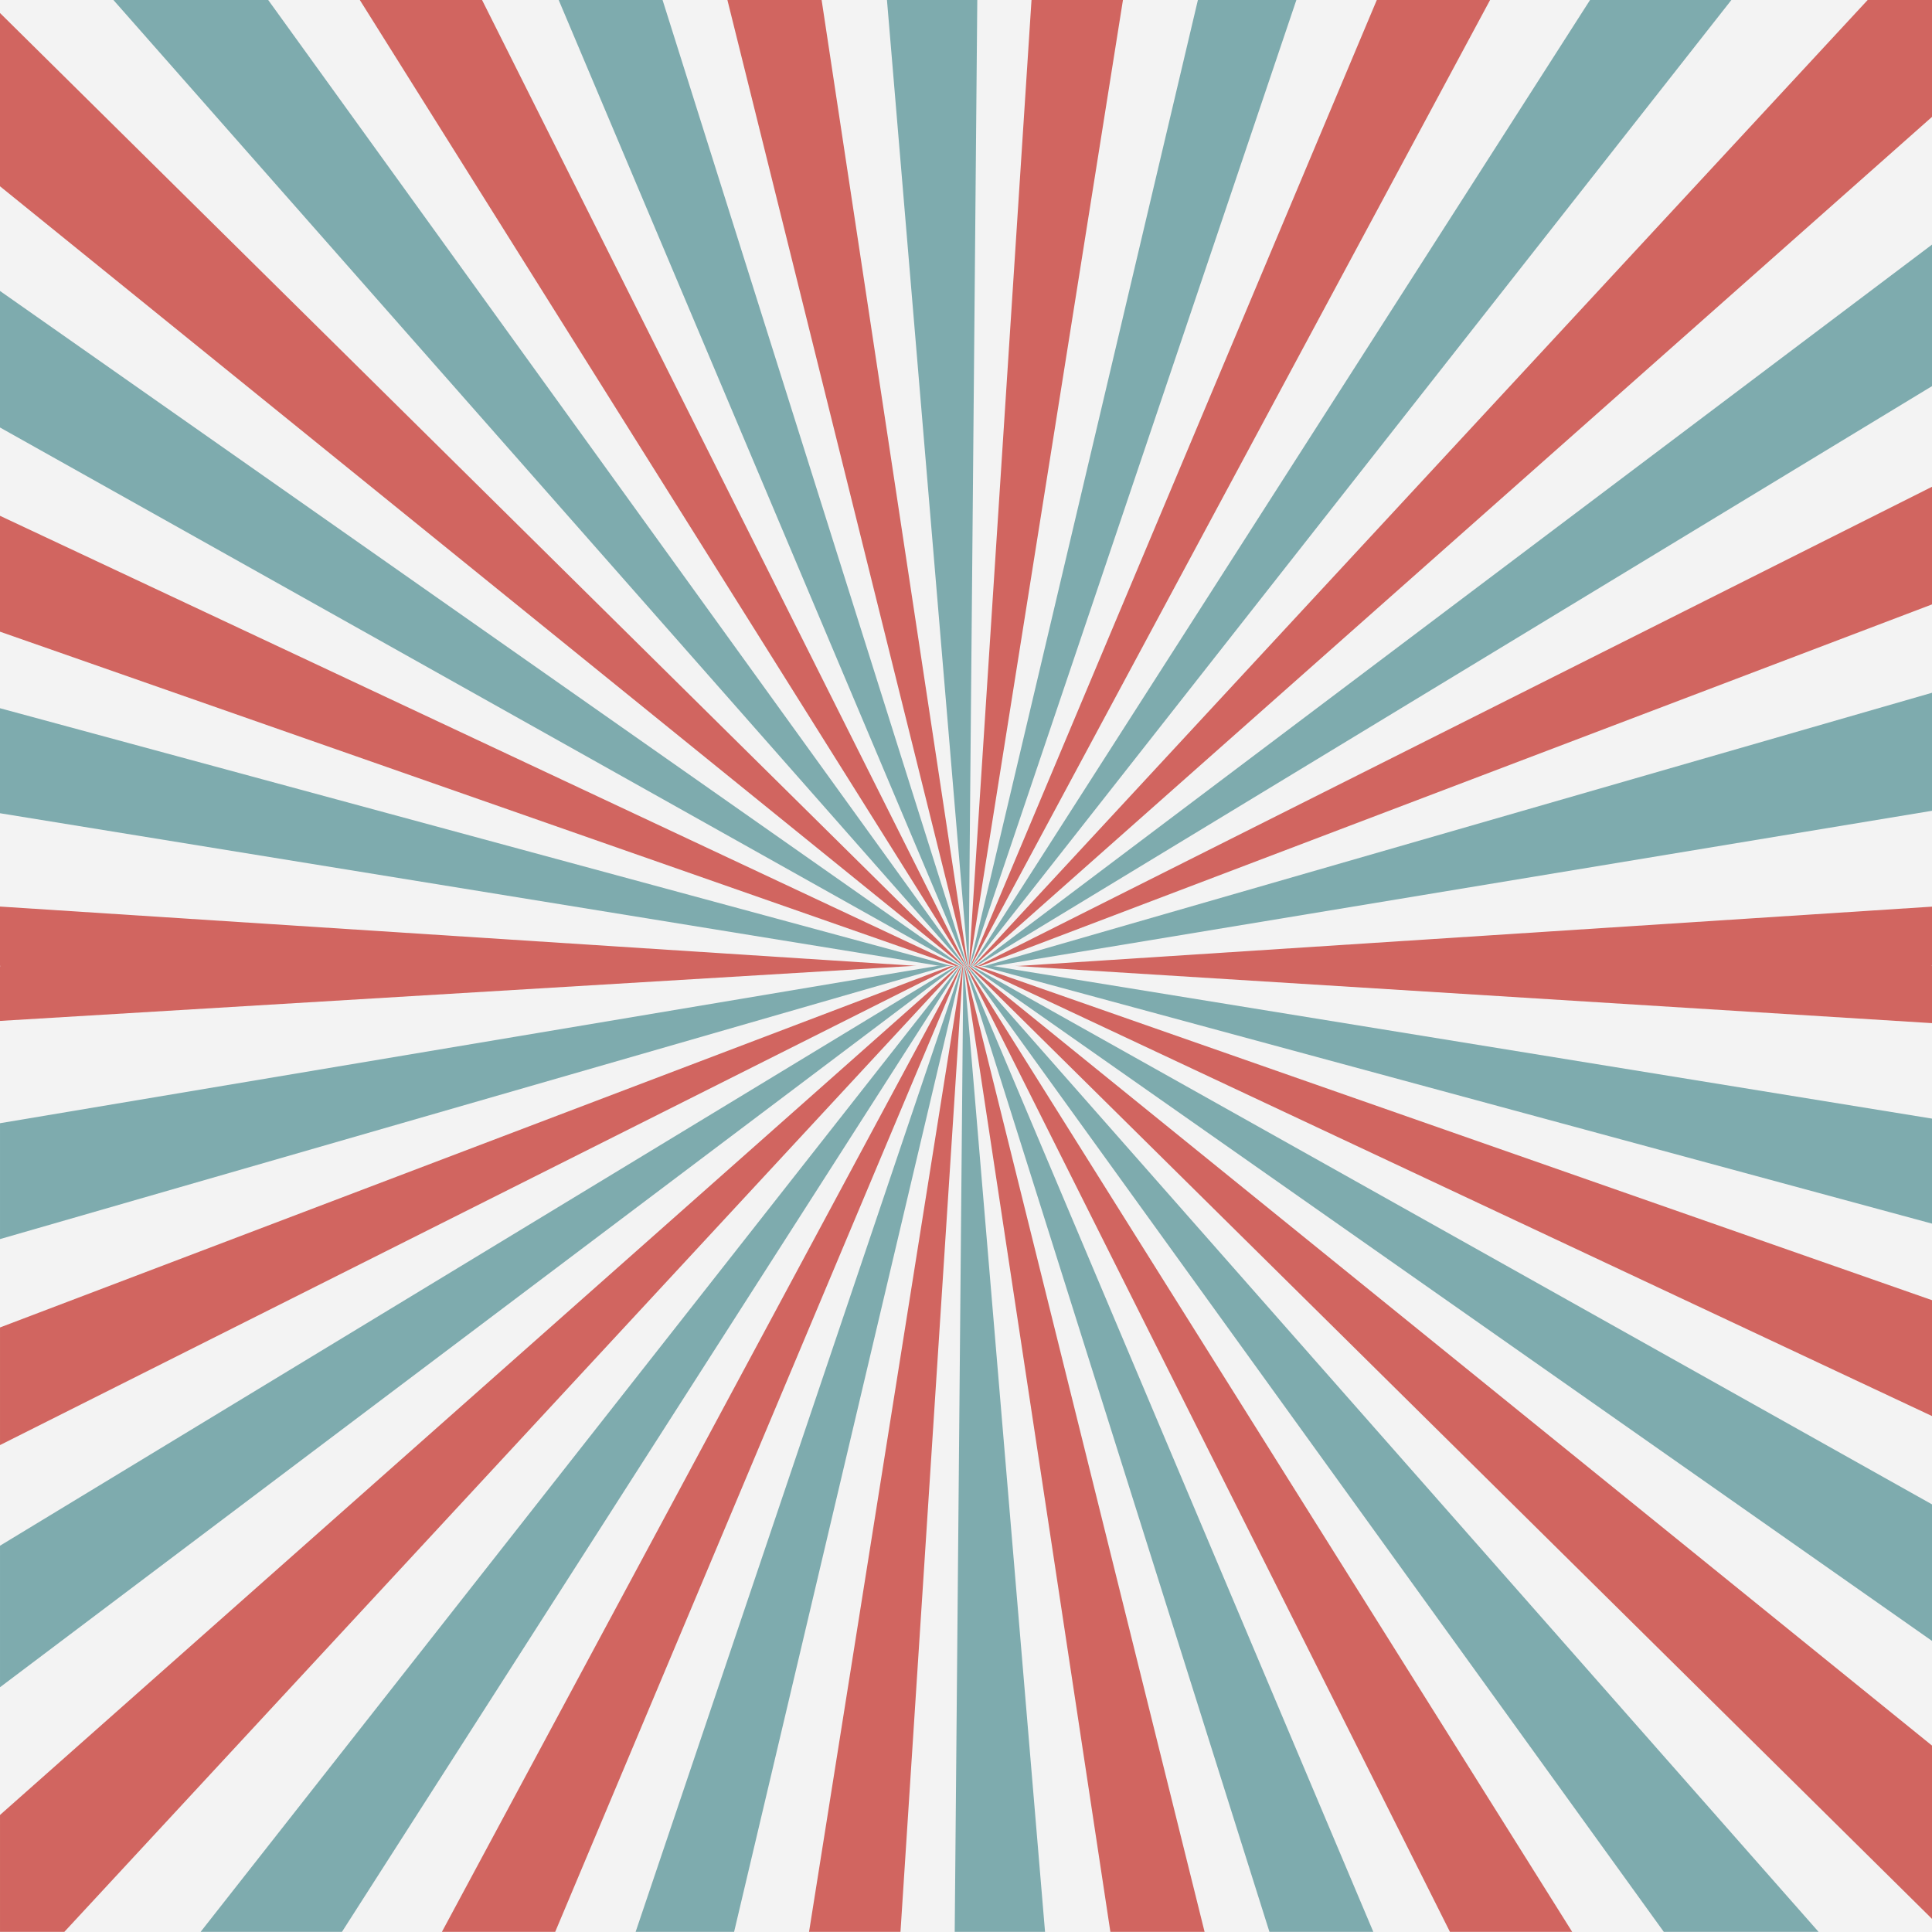
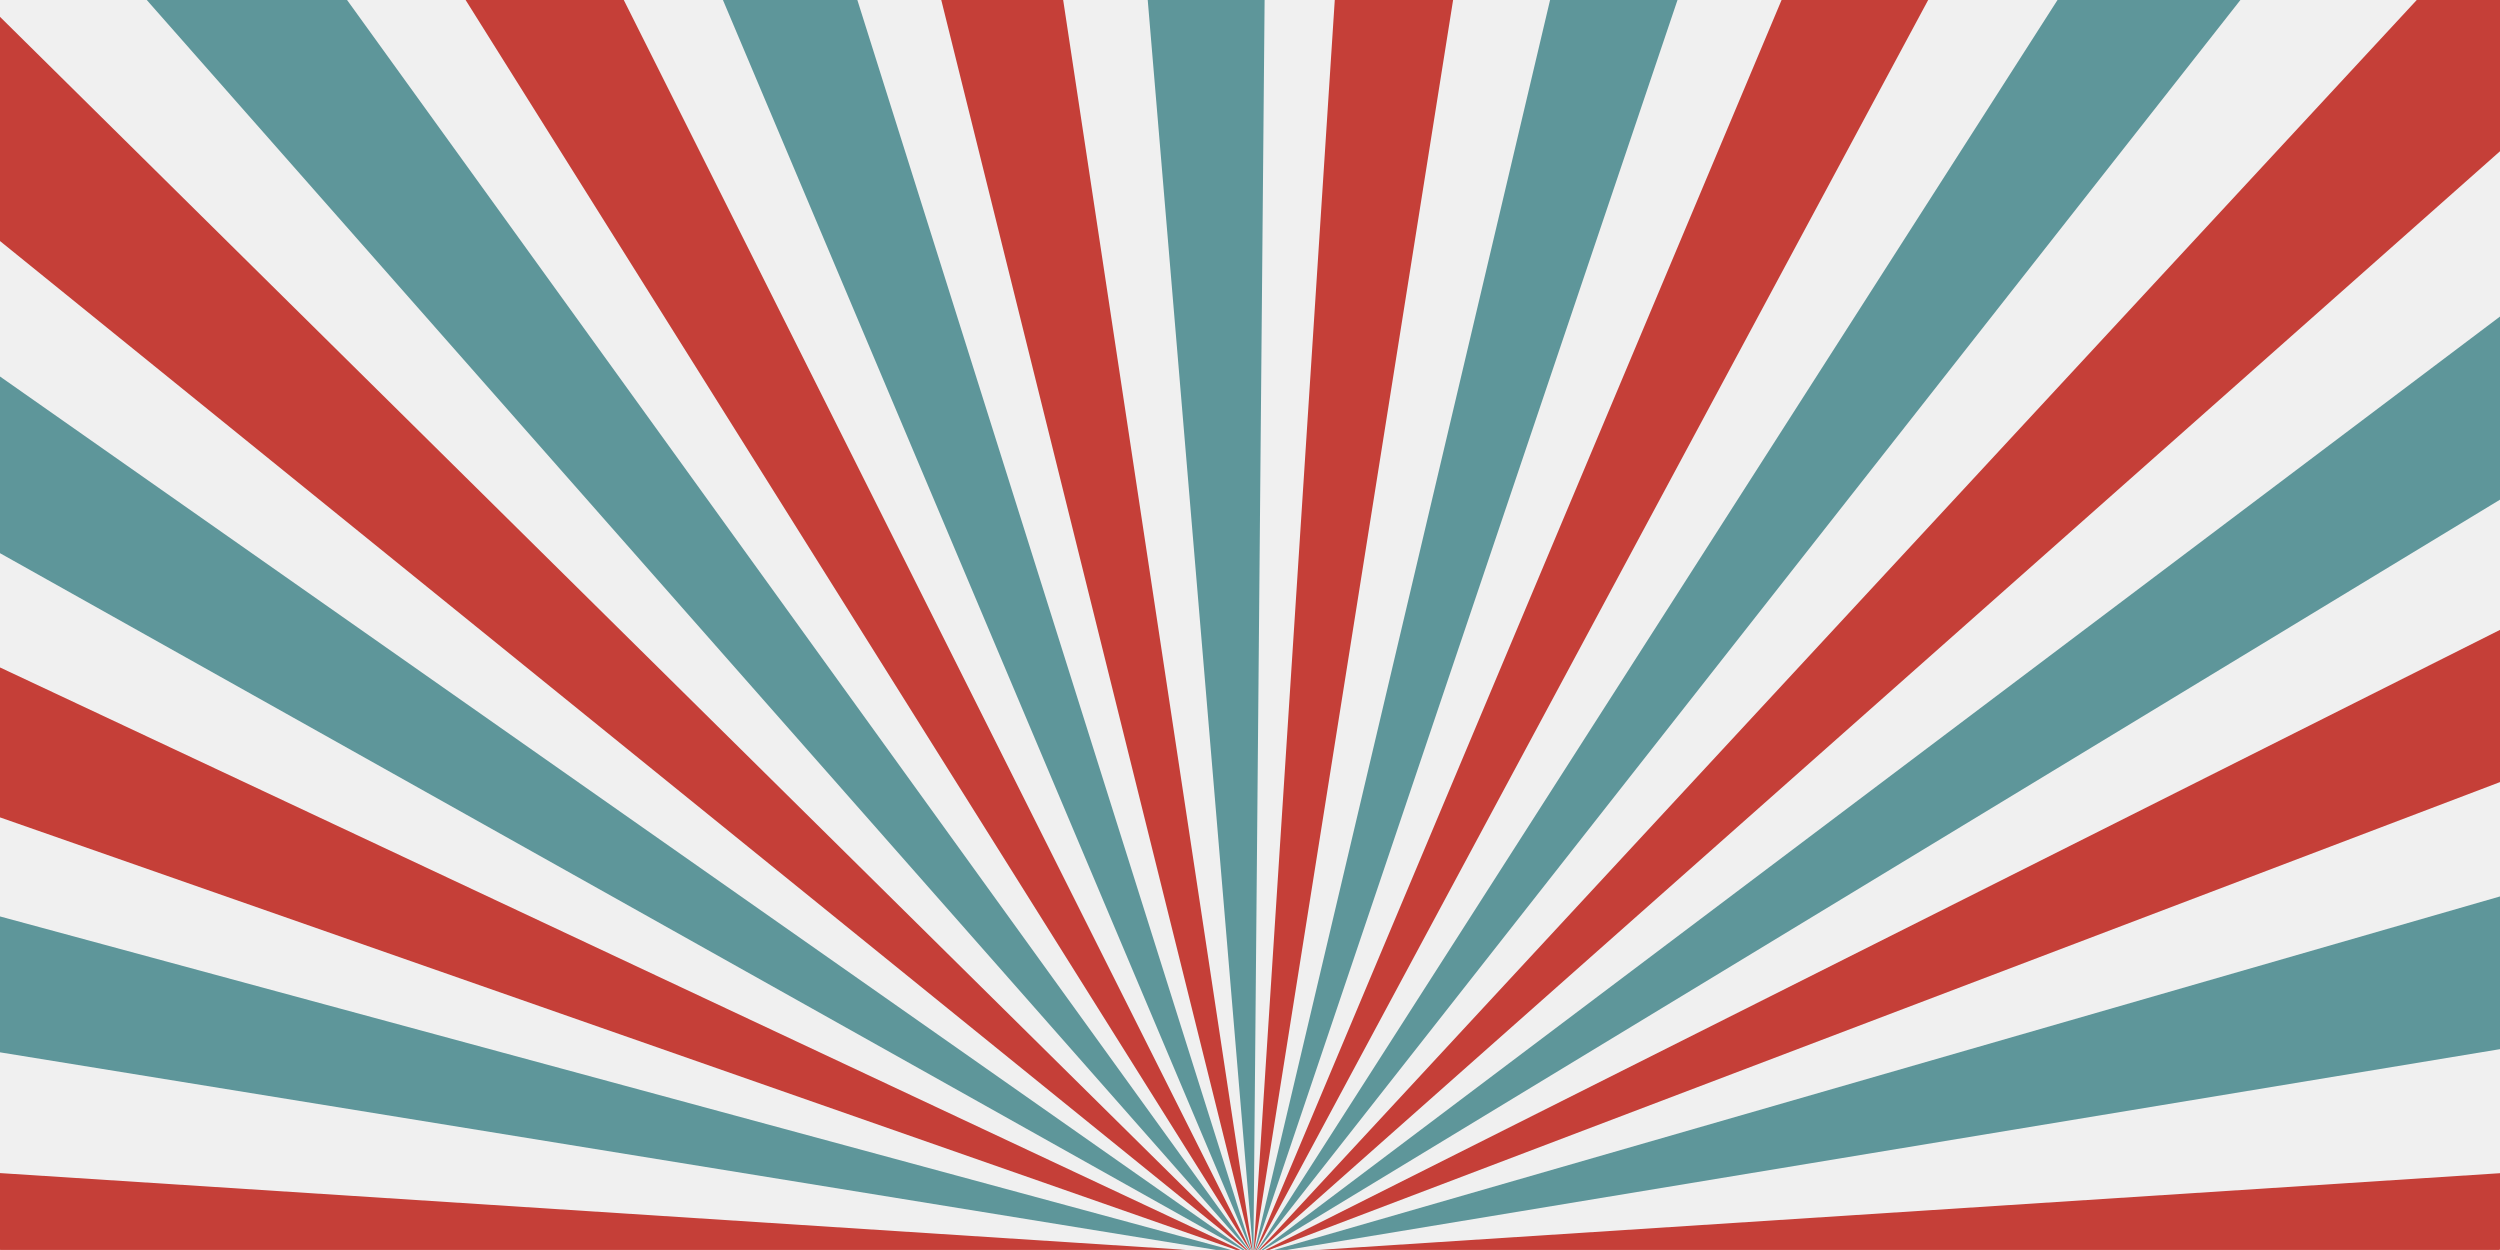
- <svg xmlns="http://www.w3.org/2000/svg" version="1.1" id="Layer_1" x="0px" y="0px" width="900px" height="900px" viewBox="0 0 900 900" enable-background="new 0 0 900 900" xml:space="preserve">
+ <svg xmlns="http://www.w3.org/2000/svg" xmlns:xlink="http://www.w3.org/1999/xlink" version="1.1" id="Layer_1" x="0px" y="0px" width="900px" height="449.965px" viewBox="0 0 900 449.965" enable-background="new 0 0 900 449.965" xml:space="preserve">
  <g>
-     <g>
-       <polygon fill="#C53F38" points="449.009,449.965 -0.008,6.051 -0.008,86.768 448.521,449.965   " />
-       <polygon fill="#5E969A" points="448.107,449.965 -0.008,135.533 -0.008,199.141 447.325,449.965   " />
-       <polygon fill="#C53F38" points="446.57,449.965 -0.008,240.278 -0.008,294.256 444.981,449.965   " />
-       <polygon fill="#5E969A" points="443.162,449.965 -0.006,329.916 -0.006,378.837 437.788,449.965   " />
-       <path fill="#C53F38" d="M427.113,449.96h-1.751L0,475.58v-24.76c-0.018-0.4-0.036-0.81,0.27-0.86h-0.278v-27.65L427.113,449.96z" />
-       <polygon fill="#5E969A" points="449.642,449.965 124.939,0 52.836,0 449.292,449.965   " />
-       <polygon fill="#C53F38" points="450.122,449.965 224.563,0 167.62,0 449.848,449.965   " />
-       <polygon fill="#5E969A" points="450.528,449.965 308.65,0 260.257,0 450.294,449.965   " />
-       <polygon fill="#C53F38" points="450.885,449.965 382.743,0 338.855,0 450.674,449.965   " />
-       <polygon fill="#5E969A" points="451.235,449.965 455.258,0 413.182,0 451.032,449.965   " />
-       <polygon fill="#C53F38" points="451.563,449.965 523.116,0 480.517,0 451.357,449.965   " />
-       <polygon fill="#5E969A" points="451.953,449.965 603.901,0 558.024,0 451.732,449.965   " />
-       <polygon fill="#C53F38" points="452.388,449.965 694.138,0 641.368,0 452.132,449.965   " />
-       <polygon fill="#5E969A" points="452.931,449.965 806.547,0 740.701,0 452.612,449.965   " />
-       <polygon fill="#C53F38" points="453.678,449.965 900.002,54.449 900.002,0.571 900.002,0 870.027,0 453.236,449.965   " />
-       <polygon fill="#5E969A" points="454.811,449.965 900.002,179.877 900.002,113.949 454.111,449.965   " />
-       <polygon fill="#C53F38" points="456.955,449.965 900.002,281.552 900.002,226.754 455.559,449.965   " />
-       <polygon fill="#5E969A" points="463.384,449.965 900.002,377.695 900.002,322.714 458.78,449.965   " />
-       <path fill="#C53F38" d="M899.732,449.96h0.27v26.66l-427.112-26.66h1.75l425.362-27.61v26.76    C900.028,449.51,900.046,449.92,899.732,449.96z" />
-     </g>
-     <g>
-       <polygon fill="#C53F38" points="450.99,449.965 900.003,893.879 900.003,813.162 451.479,449.965   " />
-       <polygon fill="#5E969A" points="451.892,449.965 900.003,764.397 900.003,700.789 452.674,449.965   " />
-       <polygon fill="#C53F38" points="453.43,449.965 900.003,659.652 900.003,605.673 455.018,449.965   " />
-       <polygon fill="#5E969A" points="456.837,449.965 900,570.013 900,521.093 462.211,449.965   " />
-       <polygon fill="#5E969A" points="450.358,449.965 775.057,899.928 847.159,899.928 450.707,449.965   " />
-       <polygon fill="#C53F38" points="449.877,449.965 675.435,899.928 732.376,899.928 450.151,449.965   " />
-       <polygon fill="#5E969A" points="449.472,449.965 591.348,899.928 639.741,899.928 449.707,449.965   " />
-       <polygon fill="#C53F38" points="449.115,449.965 517.255,899.928 561.143,899.928 449.326,449.965   " />
-       <polygon fill="#5E969A" points="448.765,449.965 444.741,899.928 486.818,899.928 448.968,449.965   " />
-       <polygon fill="#C53F38" points="448.437,449.965 376.885,899.928 419.482,899.928 448.643,449.965   " />
-       <polygon fill="#5E969A" points="448.047,449.965 296.101,899.928 341.977,899.928 448.268,449.965   " />
-       <polygon fill="#C53F38" points="447.611,449.965 205.864,899.928 258.633,899.928 447.866,449.965   " />
-       <polygon fill="#5E969A" points="447.069,449.965 93.456,899.928 159.302,899.928 447.388,449.965   " />
-       <polygon fill="#C53F38" points="446.322,449.965 0.003,845.481 0.003,899.357 0.003,899.928 29.978,899.928 446.763,449.965   " />
-       <polygon fill="#5E969A" points="445.189,449.965 0.003,720.053 0.003,785.981 445.889,449.965   " />
-       <polygon fill="#C53F38" points="443.045,449.965 0.003,618.378 0.003,673.175 444.441,449.965   " />
-       <polygon fill="#5E969A" points="436.615,449.965 0.003,523.234 0.003,577.215 441.22,449.965   " />
+     <defs>
+       <rect id="SVGID_1_" width="900" height="449.965" />
+     </defs>
+     <clipPath id="SVGID_2_">
+       <use xlink:href="#SVGID_1_" overflow="visible" />
+     </clipPath>
+     <g clip-path="url(#SVGID_2_)">
+       <g>
+         <polygon fill="#C53F38" points="449.009,449.965 -0.008,6.051 -0.008,86.768 448.521,449.965    " />
+         <polygon fill="#5E969A" points="448.107,449.965 -0.008,135.533 -0.008,199.141 447.325,449.965    " />
+         <polygon fill="#C53F38" points="446.57,449.965 -0.008,240.278 -0.008,294.256 444.981,449.965    " />
+         <polygon fill="#5E969A" points="443.162,449.965 -0.006,329.916 -0.006,378.837 437.788,449.965    " />
+         <path fill="#C53F38" d="M427.113,449.96h-1.751L0,475.58v-24.76c-0.018-0.4-0.036-0.81,0.27-0.86h-0.278v-27.65L427.113,449.96z" />
+         <polygon fill="#5E969A" points="449.642,449.965 124.939,0 52.836,0 449.292,449.965    " />
+         <polygon fill="#C53F38" points="450.122,449.965 224.563,0 167.62,0 449.848,449.965    " />
+         <polygon fill="#5E969A" points="450.528,449.965 308.65,0 260.257,0 450.294,449.965    " />
+         <polygon fill="#C53F38" points="450.885,449.965 382.743,0 338.855,0 450.674,449.965    " />
+         <polygon fill="#5E969A" points="451.235,449.965 455.258,0 413.182,0 451.032,449.965    " />
+         <polygon fill="#C53F38" points="451.563,449.965 523.116,0 480.517,0 451.357,449.965    " />
+         <polygon fill="#5E969A" points="451.953,449.965 603.901,0 558.024,0 451.732,449.965    " />
+         <polygon fill="#C53F38" points="452.388,449.965 694.138,0 641.368,0 452.132,449.965    " />
+         <polygon fill="#5E969A" points="452.931,449.965 806.547,0 740.701,0 452.612,449.965    " />
+         <polygon fill="#C53F38" points="453.678,449.965 900.002,54.449 900.002,0.571 900.002,0 870.027,0 453.236,449.965    " />
+         <polygon fill="#5E969A" points="454.811,449.965 900.002,179.877 900.002,113.949 454.111,449.965    " />
+         <polygon fill="#C53F38" points="456.955,449.965 900.002,281.552 900.002,226.754 455.559,449.965    " />
+         <polygon fill="#5E969A" points="463.384,449.965 900.002,377.695 900.002,322.714 458.78,449.965    " />
+         <path fill="#C53F38" d="M899.732,449.96h0.27v26.66l-427.112-26.66h1.75l425.362-27.61v26.76     C900.028,449.51,900.046,449.92,899.732,449.96z" />
+       </g>
+       <g>
+         <polygon fill="#C53F38" points="450.99,449.965 900.003,893.879 900.003,813.162 451.479,449.965    " />
+         <polygon fill="#5E969A" points="451.892,449.965 900.003,764.397 900.003,700.789 452.674,449.965    " />
+         <polygon fill="#C53F38" points="453.43,449.965 900.003,659.652 900.003,605.673 455.018,449.965    " />
+         <polygon fill="#5E969A" points="456.837,449.965 900,570.013 900,521.093 462.211,449.965    " />
+         <polygon fill="#5E969A" points="450.358,449.965 775.057,899.928 847.159,899.928 450.707,449.965    " />
+         <polygon fill="#C53F38" points="449.877,449.965 675.435,899.928 732.376,899.928 450.151,449.965    " />
+         <polygon fill="#5E969A" points="449.472,449.965 591.348,899.928 639.741,899.928 449.707,449.965    " />
+         <polygon fill="#C53F38" points="449.115,449.965 517.255,899.928 561.143,899.928 449.326,449.965    " />
+         <polygon fill="#5E969A" points="448.765,449.965 444.741,899.928 486.818,899.928 448.968,449.965    " />
+         <polygon fill="#C53F38" points="448.437,449.965 376.885,899.928 419.482,899.928 448.643,449.965    " />
+         <polygon fill="#5E969A" points="448.047,449.965 296.101,899.928 341.977,899.928 448.268,449.965    " />
+         <polygon fill="#C53F38" points="447.611,449.965 205.864,899.928 258.633,899.928 447.866,449.965    " />
+         <polygon fill="#5E969A" points="447.069,449.965 93.456,899.928 159.302,899.928 447.388,449.965    " />
+         <polygon fill="#C53F38" points="446.322,449.965 0.003,845.481 0.003,899.357 0.003,899.928 29.978,899.928 446.763,449.965         " />
+         <polygon fill="#5E969A" points="445.189,449.965 0.003,720.053 0.003,785.981 445.889,449.965    " />
+         <polygon fill="#C53F38" points="443.045,449.965 0.003,618.378 0.003,673.175 444.441,449.965    " />
+         <polygon fill="#5E969A" points="436.615,449.965 0.003,523.234 0.003,577.215 441.22,449.965    " />
+       </g>
    </g>
  </g>
-   <rect opacity="0.2" fill="#FFFFFF" width="900" height="900" />
</svg>
